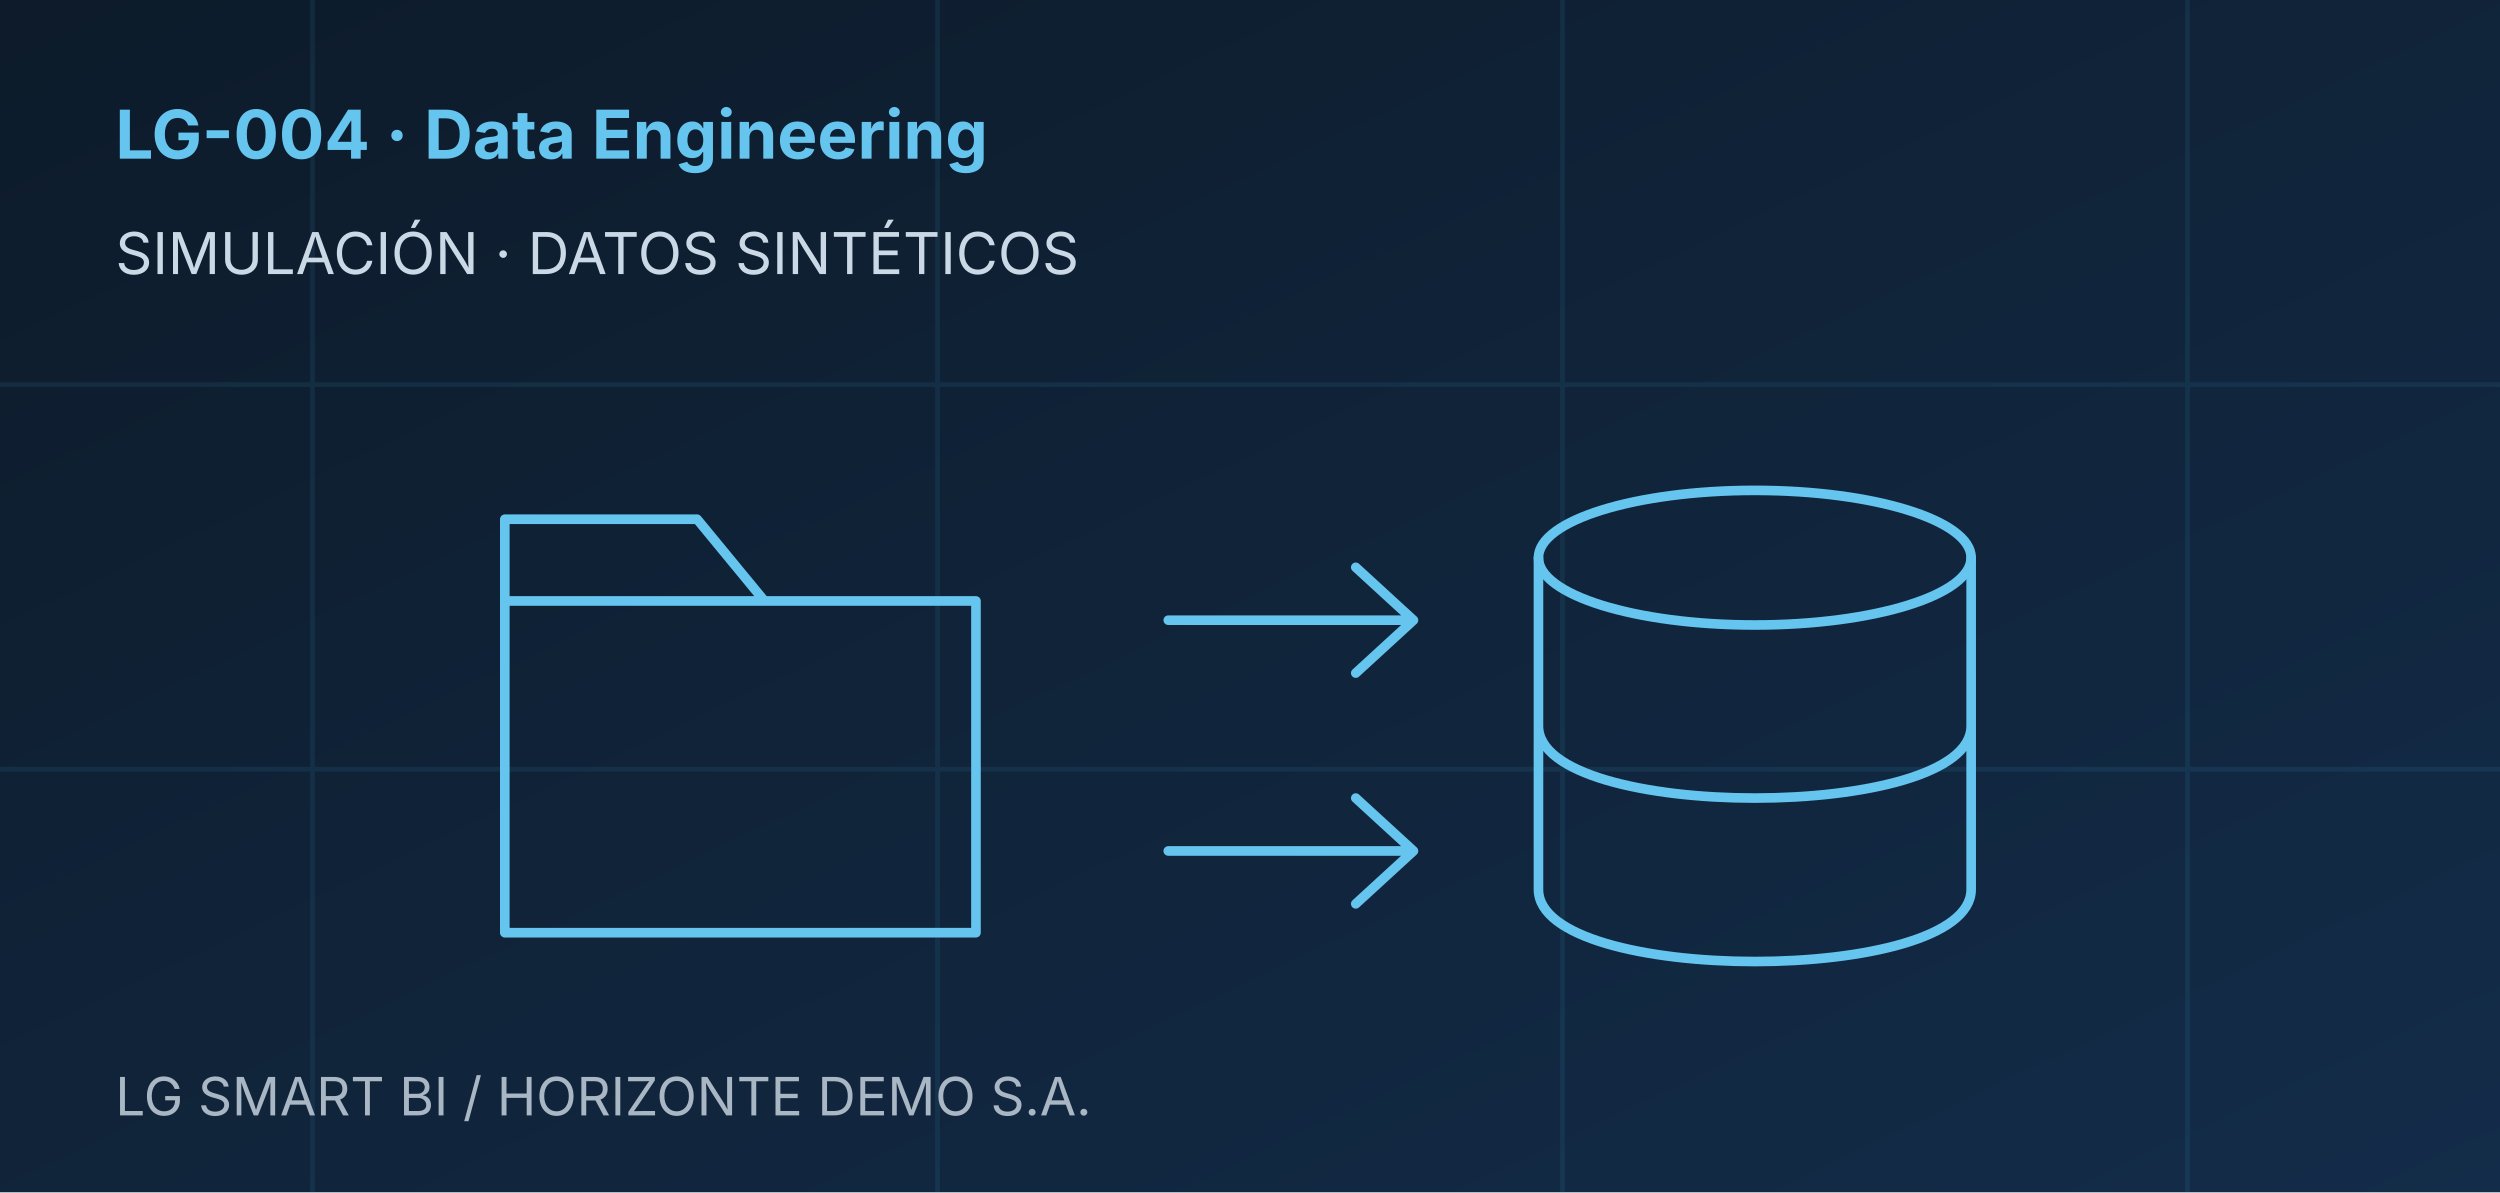
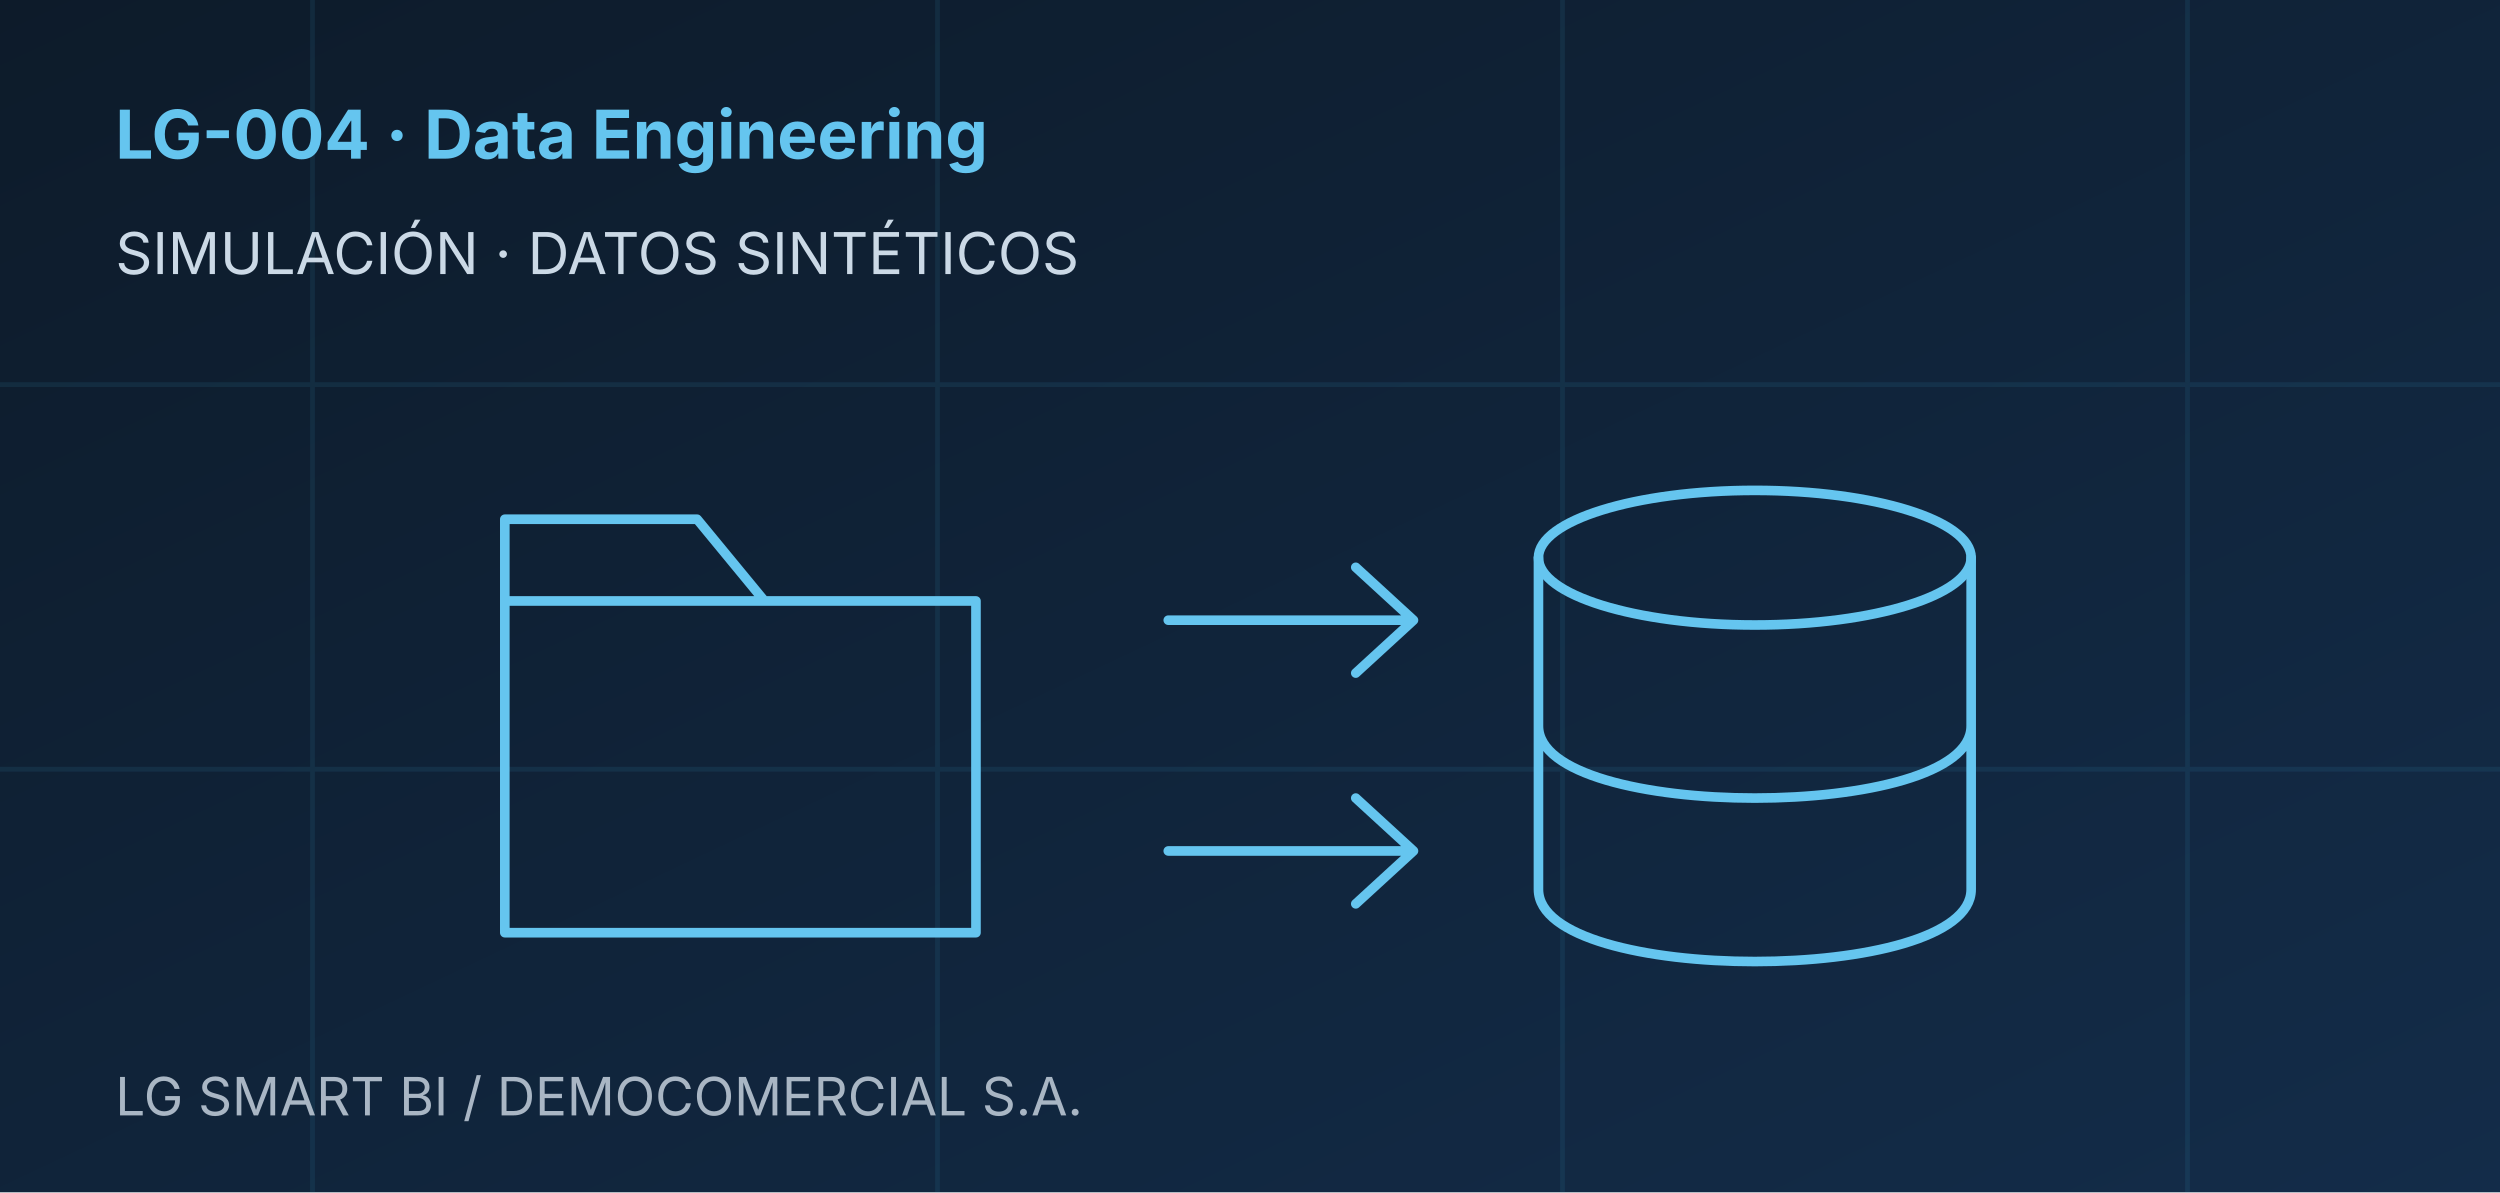
<svg xmlns="http://www.w3.org/2000/svg" viewBox="0 0 520 248" role="img" aria-label="Esquema ilustrativo de Monitor incremental de archivos Parquet">
  <defs>
    <linearGradient id="g" x2="1" y2="1">
      <stop stop-color="#0D1B2A" />
      <stop offset="1" stop-color="#132C49" />
    </linearGradient>
  </defs>
  <rect width="520" height="248" fill="url(#g)" />
  <g stroke="#39A9DB" opacity=".1">
    <path d="M0 80H520M0 160H520M65 0V248M195 0V248M325 0V248M455 0V248" />
  </g>
  <text x="24" y="33" fill="#65C5EF" font-family="Inter,Arial" font-size="14" font-weight="700">LG-004 · Data Engineering</text>
  <text x="24" y="57" fill="#CBD9E6" font-family="Inter,Arial" font-size="12">SIMULACIÓN · DATOS SINTÉTICOS</text>
  <g fill="none" stroke="#65C5EF" stroke-width="2" stroke-linecap="round" stroke-linejoin="round">
    <path d="M105 125v69h98v-69z M105 125v-17h40l14 17 M243 129h51m-12-11 12 11-12 11 M243 177h51m-12-11 12 11-12 11" />
    <ellipse cx="365" cy="116" rx="45" ry="14" />
    <path d="M320 116v69c0 20 90 20 90 0v-69m-90 35c0 20 90 20 90 0" />
  </g>
-   <text x="24" y="232" fill="#A9B6C4" font-family="Inter,Arial" font-size="11">LG SMART BI / HORIZONTE DEMO S.A.</text>
+   <text x="24" y="232" fill="#A9B6C4" font-family="Inter,Arial" font-size="11">LG SMART BI / DEMOCOMERCIAL S.A.</text>
</svg>
